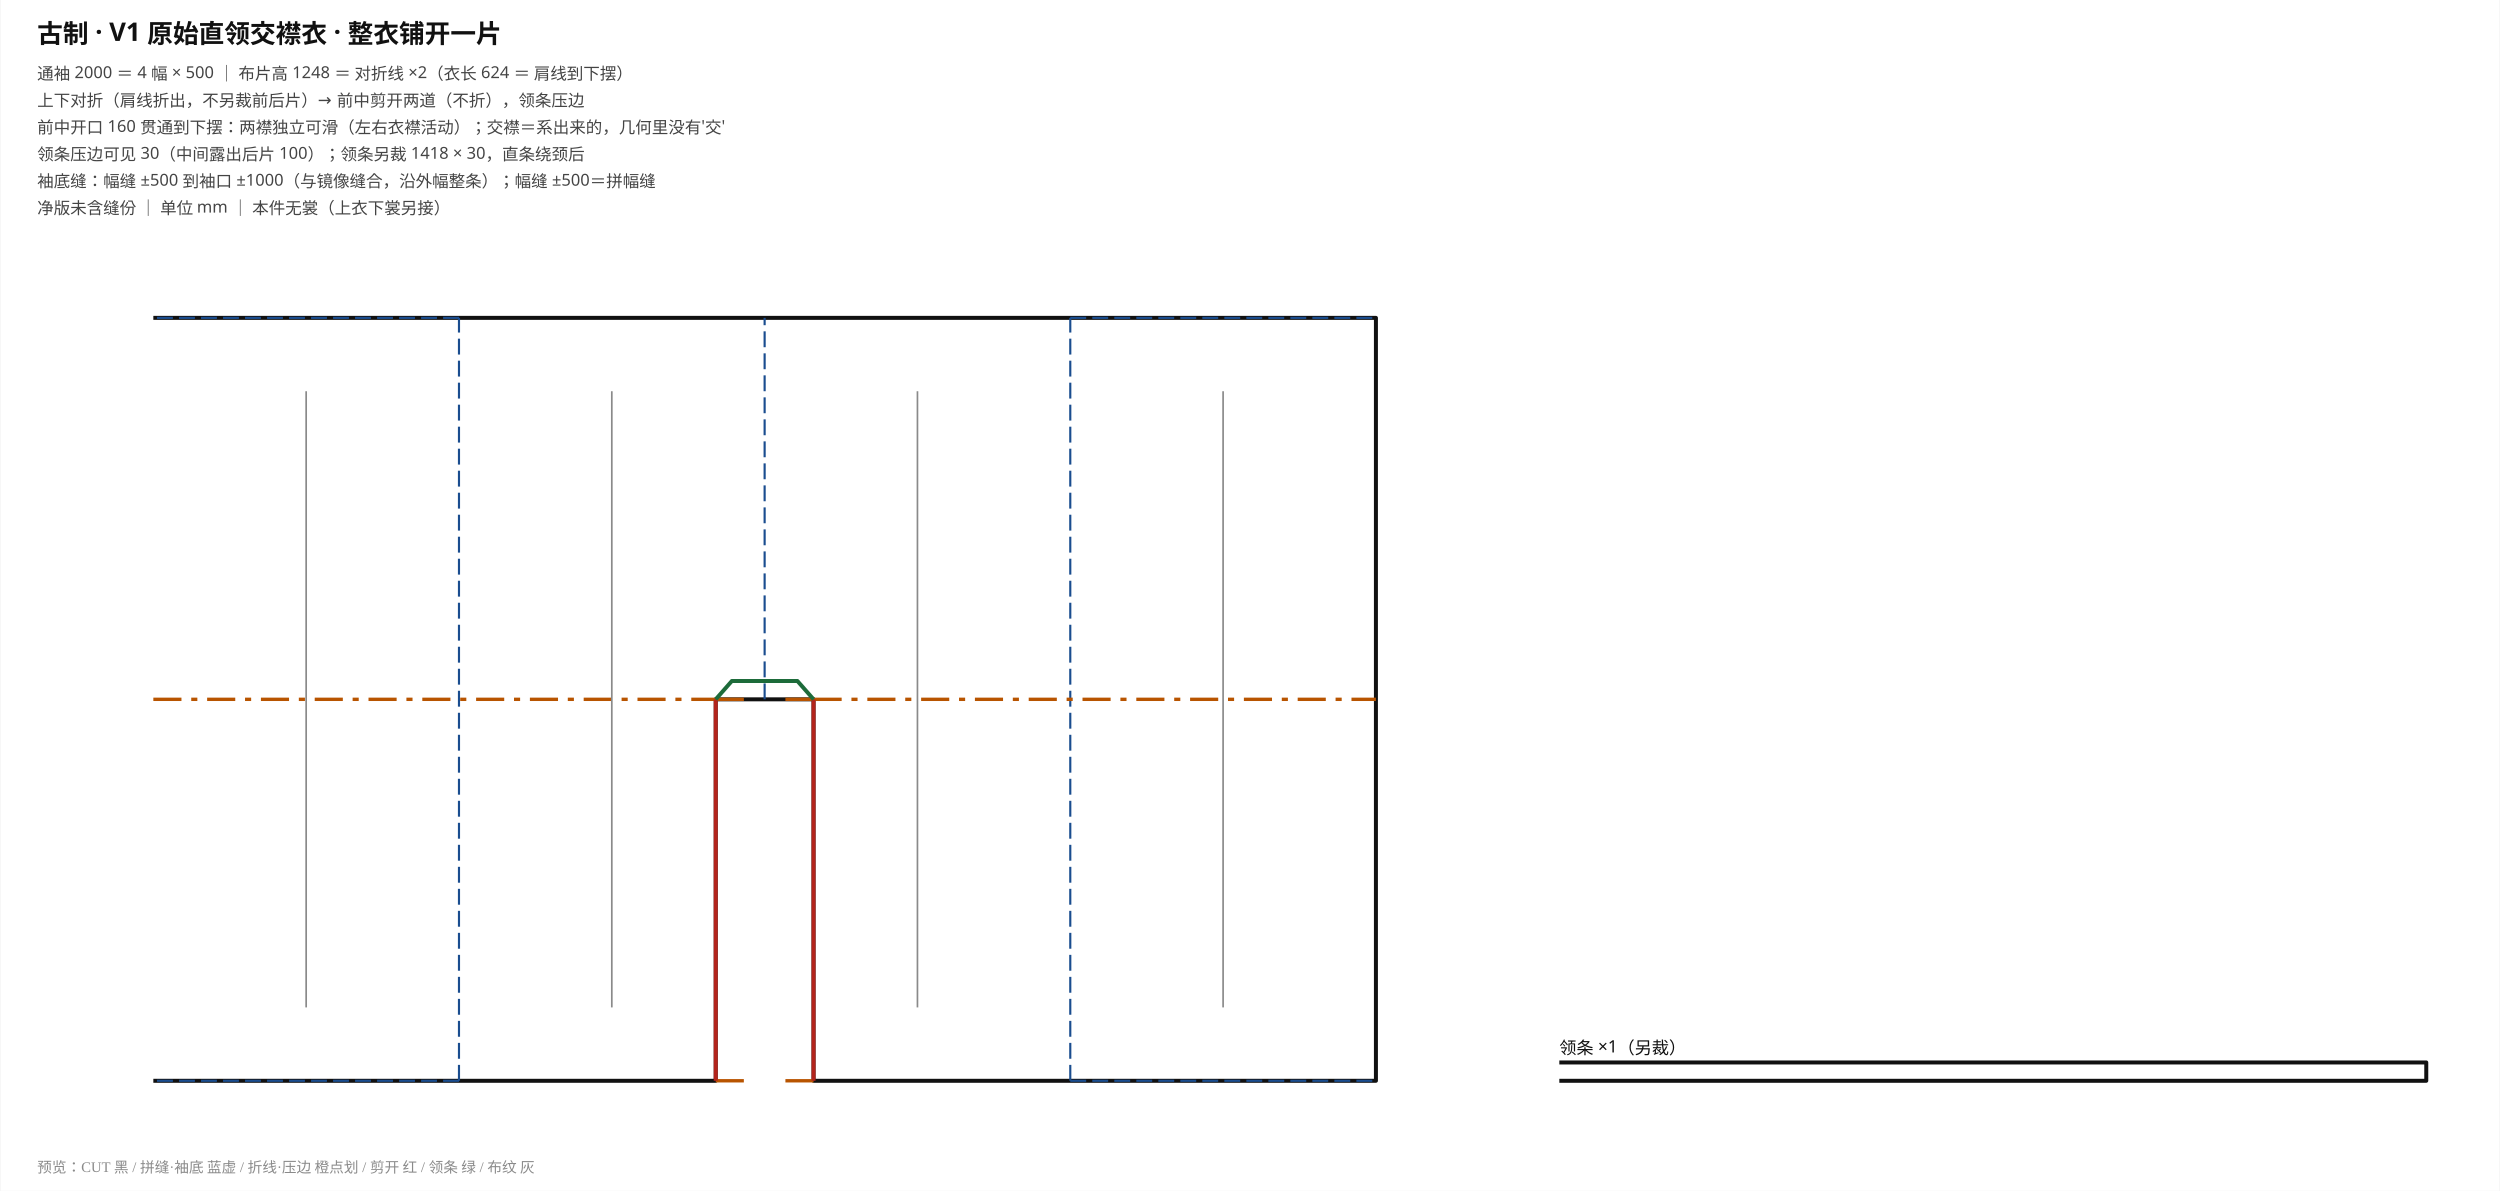
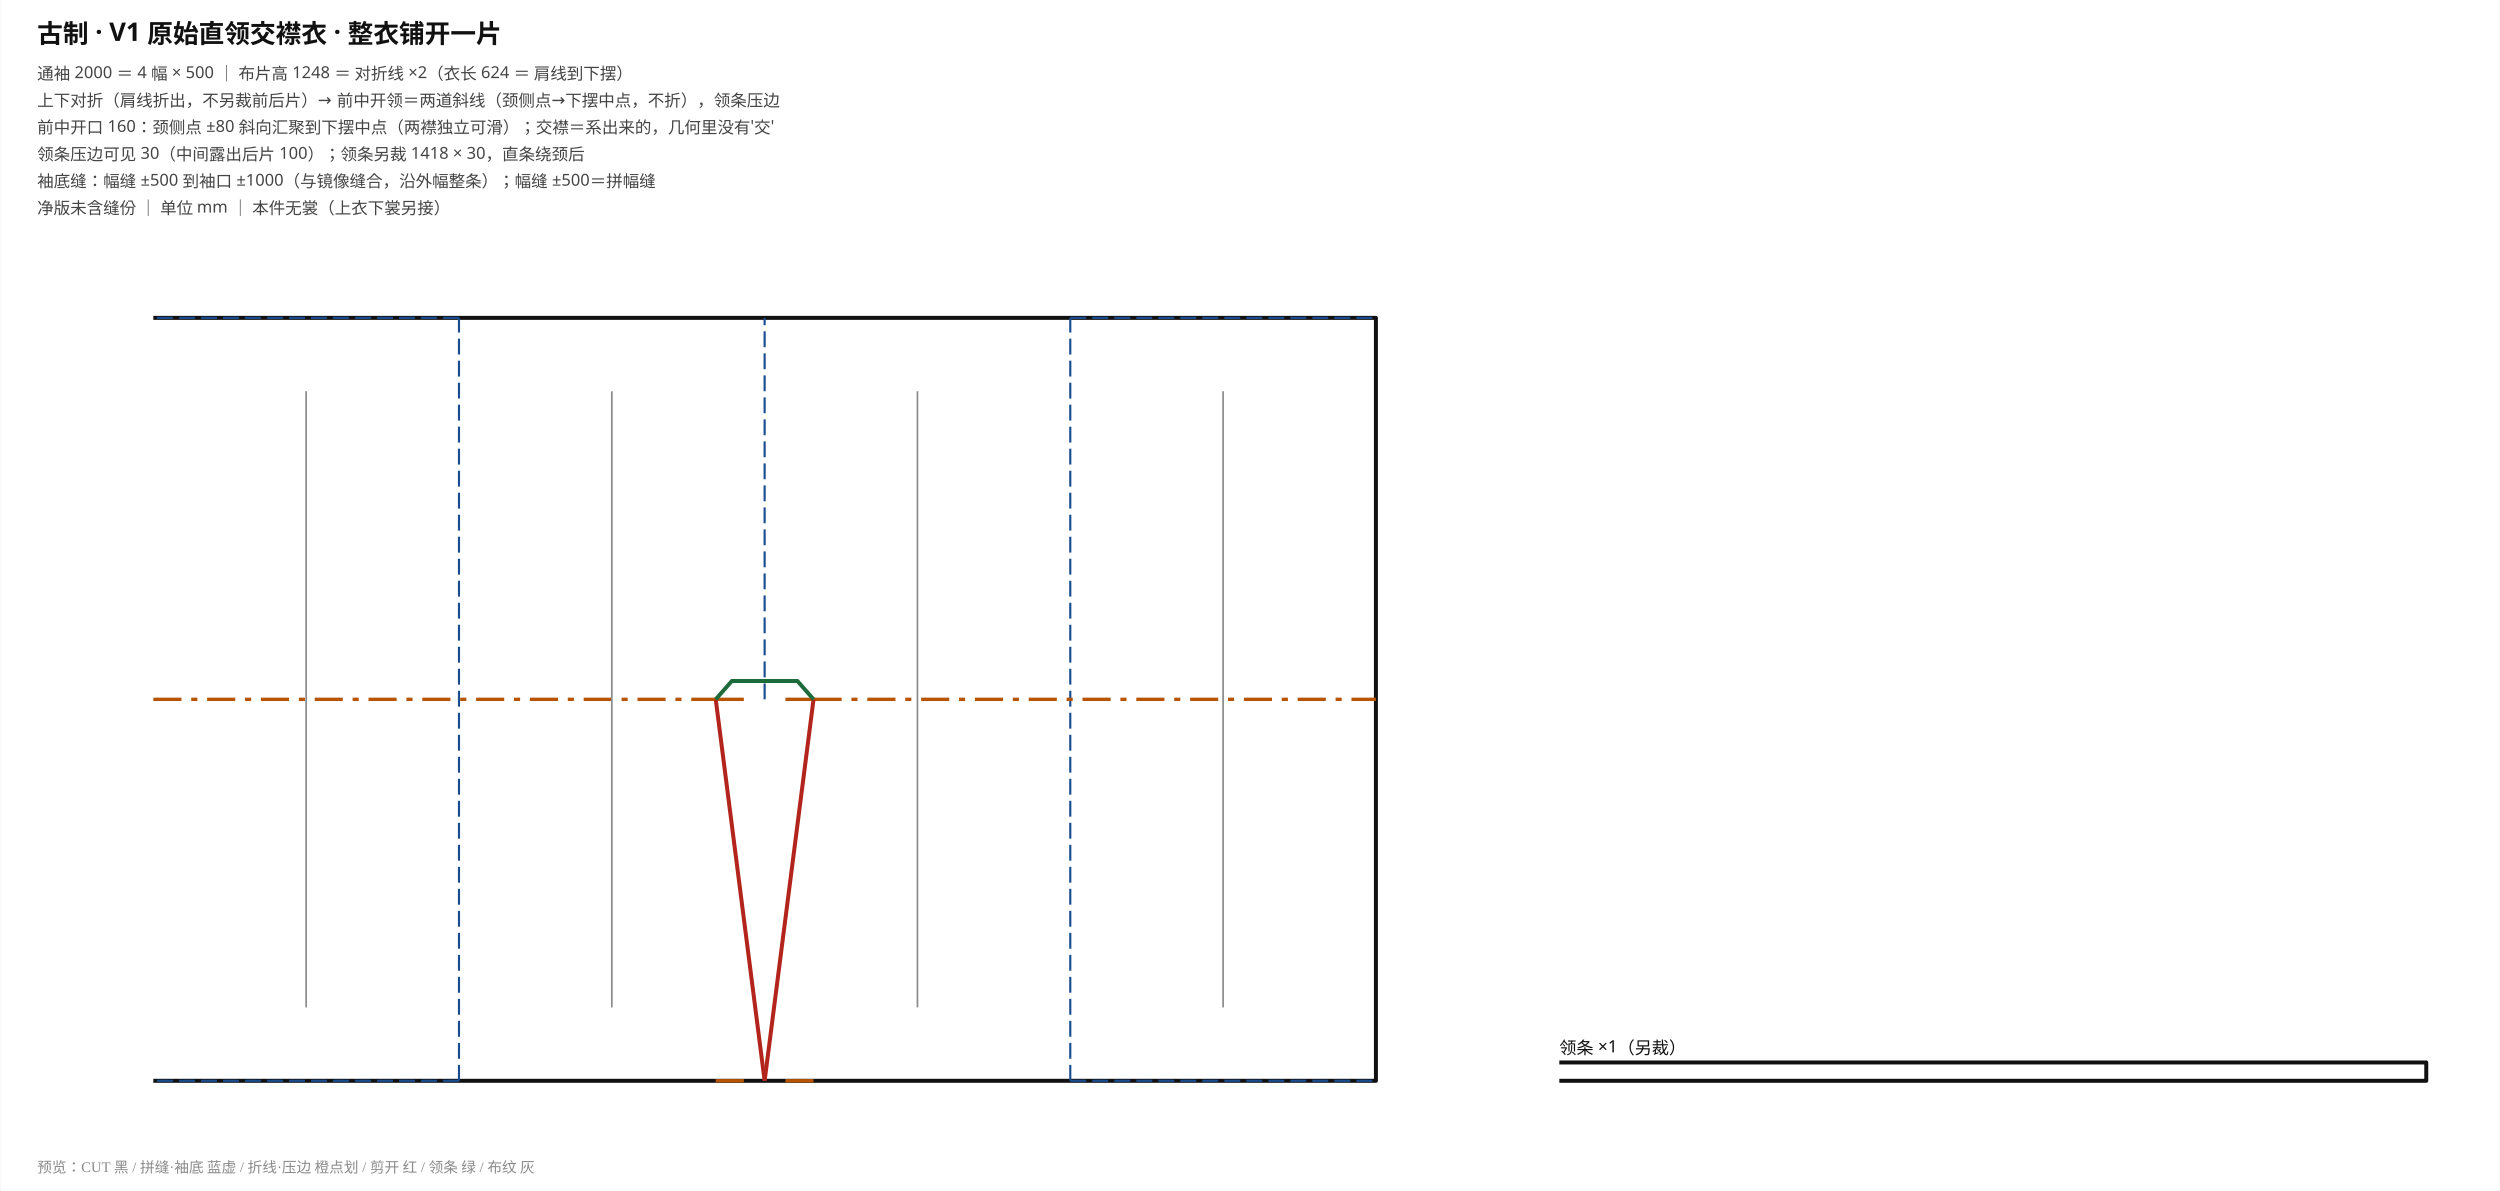
<svg xmlns="http://www.w3.org/2000/svg" width="2534" height="1207" viewBox="0 0 4088 1948">
  <rect width="100%" height="100%" fill="#ffffff" />
-   <polyline points="250 1768 1170 1768 1170 1144 1330 1144 1330 1768 2250 1768 2250 520 250 520" stroke="#111111" stroke-width="6.54" fill="none" stroke-linejoin="round" />
+   <polyline points="250 1768 2250 1768 2250 520 250 520" stroke="#111111" stroke-width="6.54" fill="none" stroke-linejoin="round" />
  <polyline points="2550 1768 3968.21 1768 3968.21 1738 2550 1738" stroke="#111111" stroke-width="6.54" fill="none" stroke-linejoin="round" />
  <line x1="750.0" y1="1768.0" x2="750.0" y2="520.0" stroke="#1a4d8f" stroke-width="3.52" fill="none" stroke-dasharray="26 10" />
  <line x1="1250.0" y1="1144.0" x2="1250.0" y2="520.0" stroke="#1a4d8f" stroke-width="3.52" fill="none" stroke-dasharray="26 10" />
  <line x1="1750.0" y1="1768.0" x2="1750.0" y2="520.0" stroke="#1a4d8f" stroke-width="3.52" fill="none" stroke-dasharray="26 10" />
  <line x1="750.0" y1="1768.0" x2="250.0" y2="1768.0" stroke="#1a4d8f" stroke-width="3.52" fill="none" stroke-dasharray="26 10" />
  <line x1="1750.0" y1="1768.0" x2="2250.0" y2="1768.0" stroke="#1a4d8f" stroke-width="3.52" fill="none" stroke-dasharray="26 10" />
  <line x1="750.0" y1="520.0" x2="250.0" y2="520.0" stroke="#1a4d8f" stroke-width="3.52" fill="none" stroke-dasharray="26 10" />
  <line x1="1750.0" y1="520.0" x2="2250.0" y2="520.0" stroke="#1a4d8f" stroke-width="3.52" fill="none" stroke-dasharray="26 10" />
  <line x1="250.0" y1="1144.0" x2="1170.0" y2="1144.0" stroke="#b85400" stroke-width="5.53" fill="none" stroke-dasharray="46 16 10 16" />
  <line x1="1330.0" y1="1144.0" x2="2250.0" y2="1144.0" stroke="#b85400" stroke-width="5.53" fill="none" stroke-dasharray="46 16 10 16" />
  <line x1="1170.0" y1="1768.0" x2="1220.0" y2="1768.0" stroke="#b85400" stroke-width="5.53" fill="none" stroke-dasharray="46 16 10 16" />
  <line x1="1330.0" y1="1768.0" x2="1280.0" y2="1768.0" stroke="#b85400" stroke-width="5.53" fill="none" stroke-dasharray="46 16 10 16" />
  <line x1="1170.0" y1="1144.0" x2="1220.0" y2="1144.0" stroke="#b85400" stroke-width="5.53" fill="none" stroke-dasharray="46 16 10 16" />
  <line x1="1330.0" y1="1144.0" x2="1280.0" y2="1144.0" stroke="#b85400" stroke-width="5.53" fill="none" stroke-dasharray="46 16 10 16" />
-   <line x1="1170.0" y1="1768.0" x2="1170.0" y2="1144.0" stroke="#b3241c" stroke-width="6.54" fill="none" />
-   <line x1="1330.0" y1="1768.0" x2="1330.0" y2="1144.0" stroke="#b3241c" stroke-width="6.54" fill="none" />
+   <line x1="1170.0" y1="1144.0" x2="1250.0" y2="1768.0" stroke="#b3241c" stroke-width="6.54" fill="none" />
+   <line x1="1330.0" y1="1144.0" x2="1250.0" y2="1768.0" stroke="#b3241c" stroke-width="6.54" fill="none" />
  <polyline points="1170 1144 1196.4 1114 1303.6 1114 1330 1144" stroke="#1d6b3a" stroke-width="6.54" fill="none" stroke-linejoin="round" />
  <line x1="500.0" y1="1648.0" x2="500.0" y2="640.0" stroke="#8a8a8a" stroke-width="2.77" fill="none" />
  <line x1="1000.0" y1="1648.0" x2="1000.0" y2="640.0" stroke="#8a8a8a" stroke-width="2.77" fill="none" />
  <line x1="1500.0" y1="1648.0" x2="1500.0" y2="640.0" stroke="#8a8a8a" stroke-width="2.77" fill="none" />
  <line x1="2000.0" y1="1648.0" x2="2000.0" y2="640.0" stroke="#8a8a8a" stroke-width="2.77" fill="none" />
  <g font-family="sans-serif" fill="#111111">
    <text x="60" y="70" font-size="42" font-weight="600">古制 · V1 原始直领交襟衣 · 整衣铺开一片</text>
    <text x="60" y="130" font-size="27" fill="#444444">通袖 2000 ＝ 4 幅 × 500 ｜ 布片高 1248 ＝ 对折线 ×2（衣长 624 ＝ 肩线到下摆）</text>
-     <text x="60" y="174" font-size="27" fill="#444444">上下对折（肩线折出，不另裁前后片）→ 前中剪开两道（不折），领条压边</text>
-     <text x="60" y="218" font-size="27" fill="#444444">前中开口 160 贯通到下摆：两襟独立可滑（左右衣襟活动）；交襟＝系出来的，几何里没有'交'</text>
+     <text x="60" y="174" font-size="27" fill="#444444">上下对折（肩线折出，不另裁前后片）→ 前中开领＝两道斜线（颈侧点→下摆中点，不折），领条压边</text>
+     <text x="60" y="218" font-size="27" fill="#444444">前中开口 160：颈侧点 ±80 斜向汇聚到下摆中点（两襟独立可滑）；交襟＝系出来的，几何里没有'交'</text>
    <text x="60" y="262" font-size="27" fill="#444444">领条压边可见 30（中间露出后片 100）；领条另裁 1418 × 30，直条绕颈后</text>
    <text x="60" y="306" font-size="27" fill="#444444">袖底缝：幅缝 ±500 到袖口 ±1000（与镜像缝合，沿外幅整条）；幅缝 ±500＝拼幅缝</text>
    <text x="60" y="350" font-size="27" fill="#444444">净版未含缝份 ｜ 单位 mm ｜ 本件无裳（上衣下裳另接）</text>
    <text x="2550" y="1724" font-size="28">领条 ×1（另裁）</text>
  </g>
  <text x="60" y="1918" font-size="24" fill="#8a8a8a">预览：CUT 黑 / 拼缝·袖底 蓝虚 / 折线·压边 橙点划 / 剪开 红 / 领条 绿 / 布纹 灰</text>
</svg>
